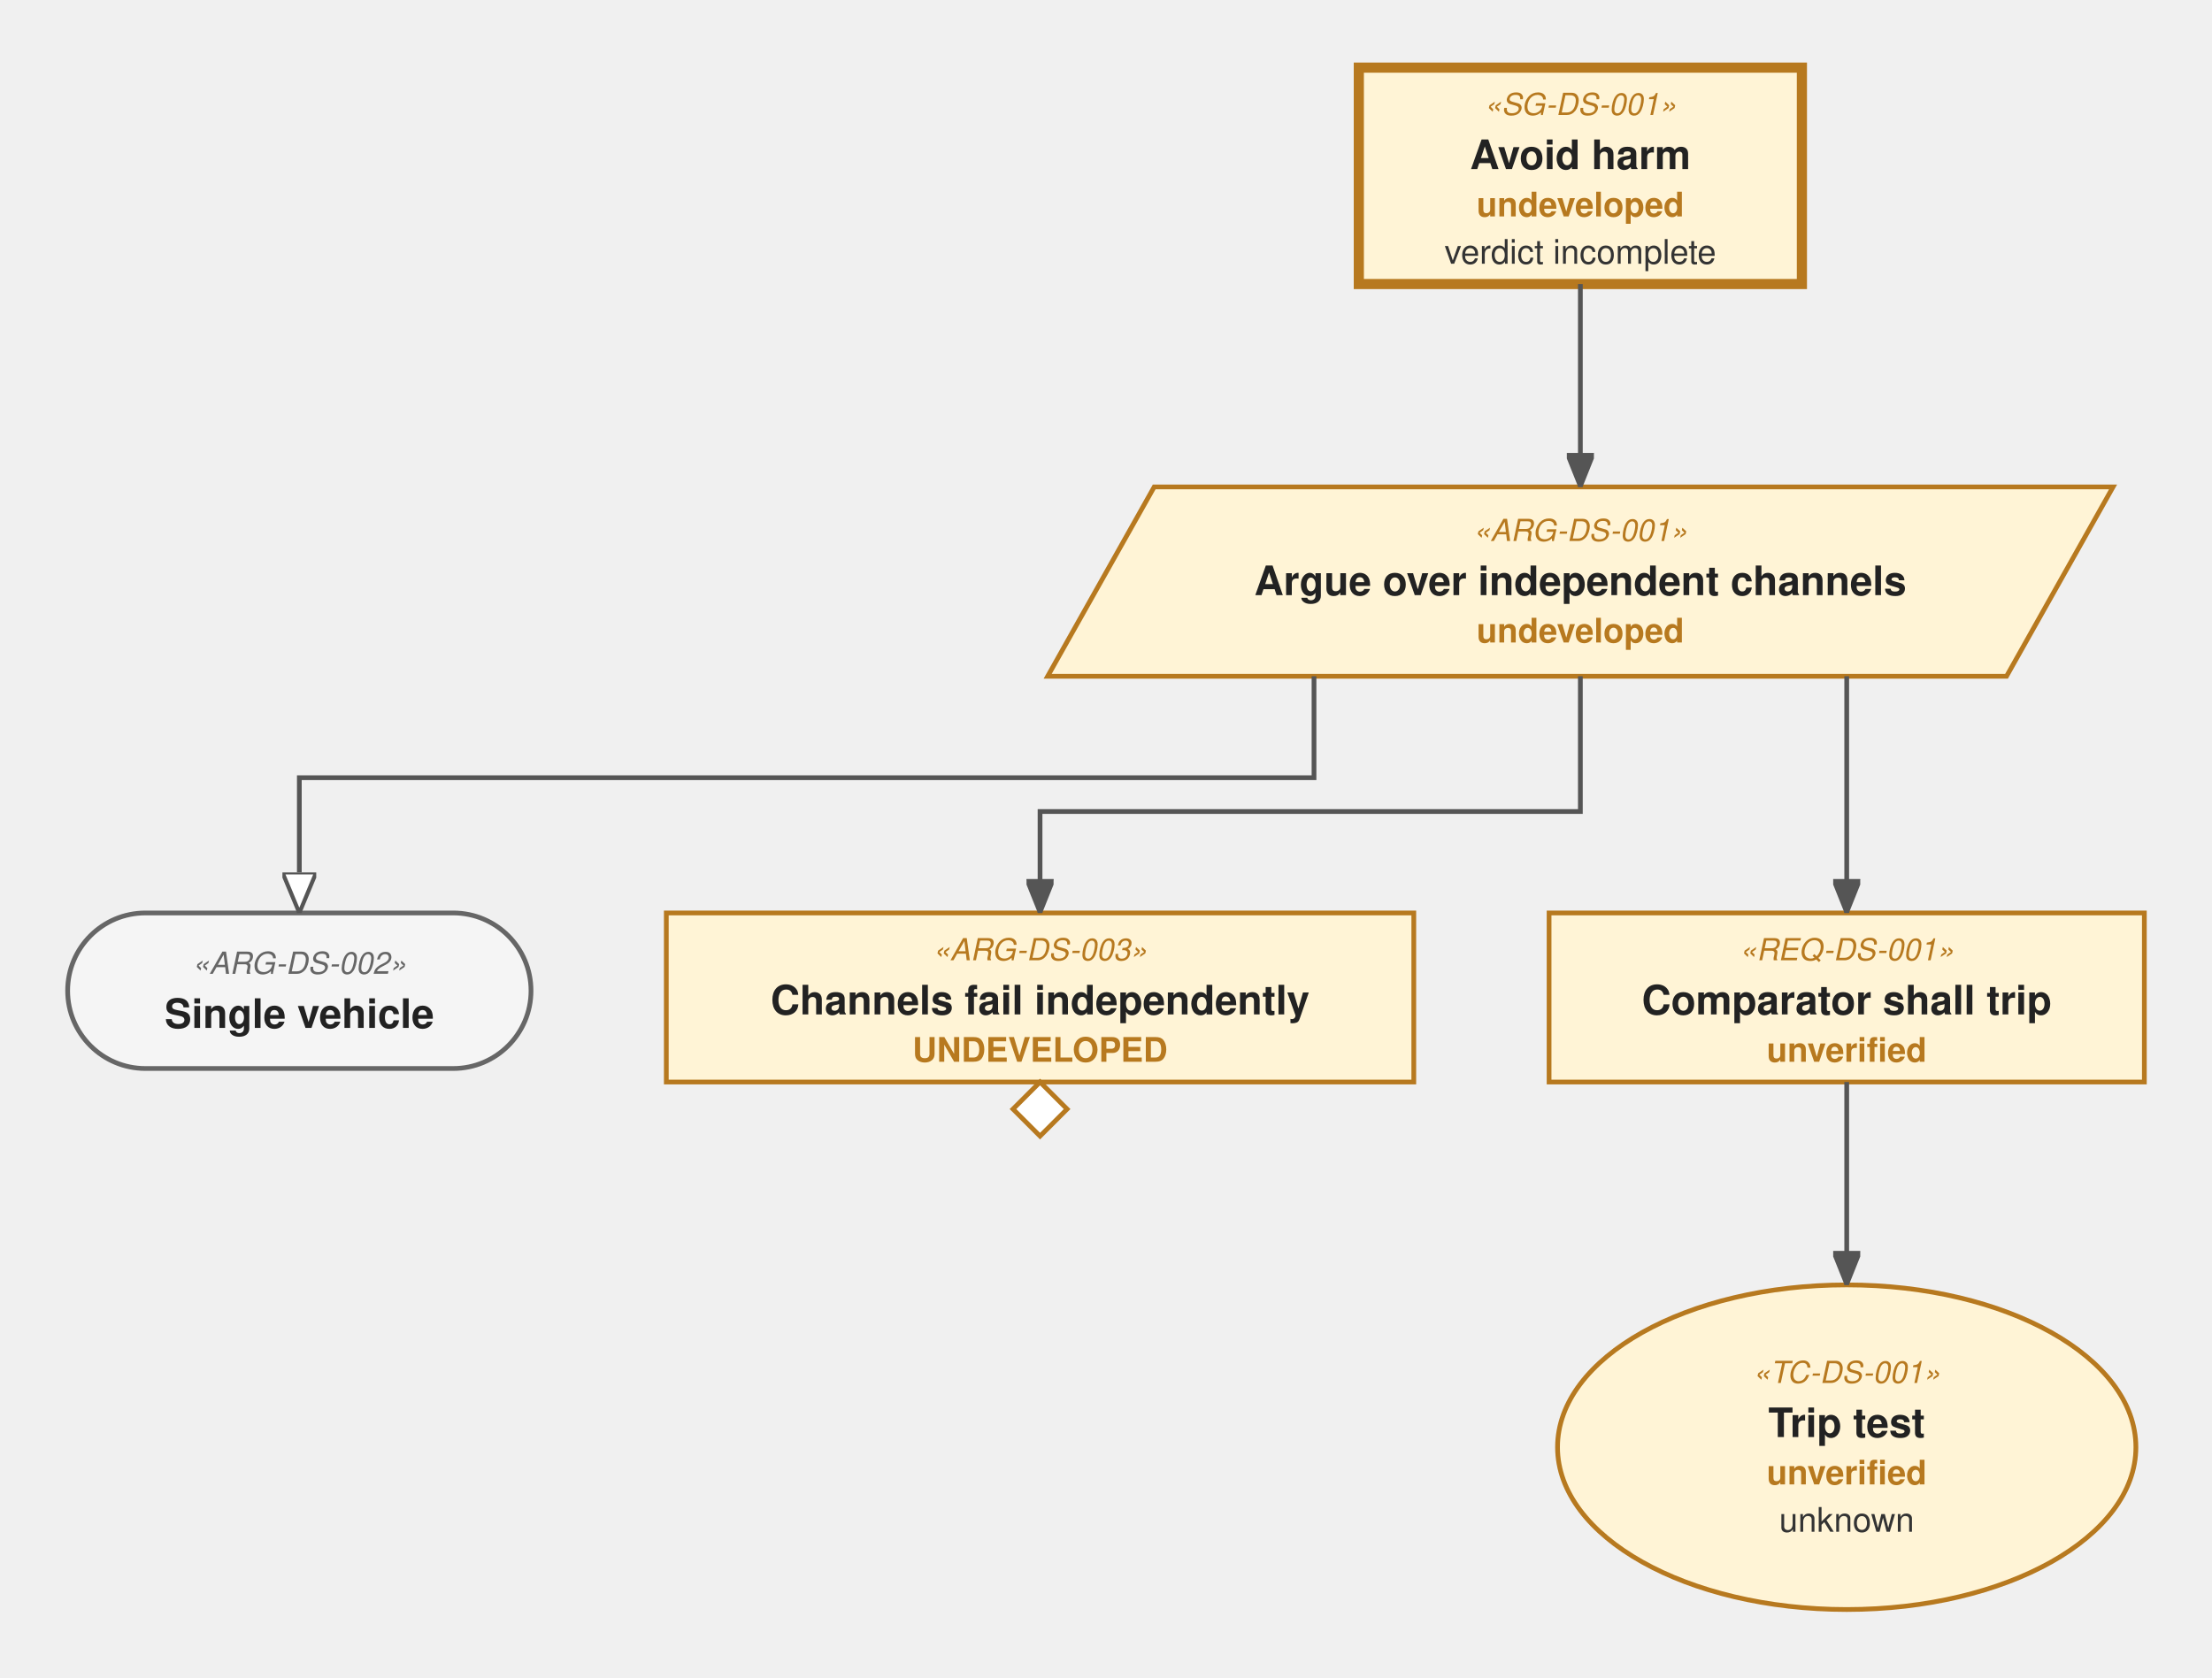
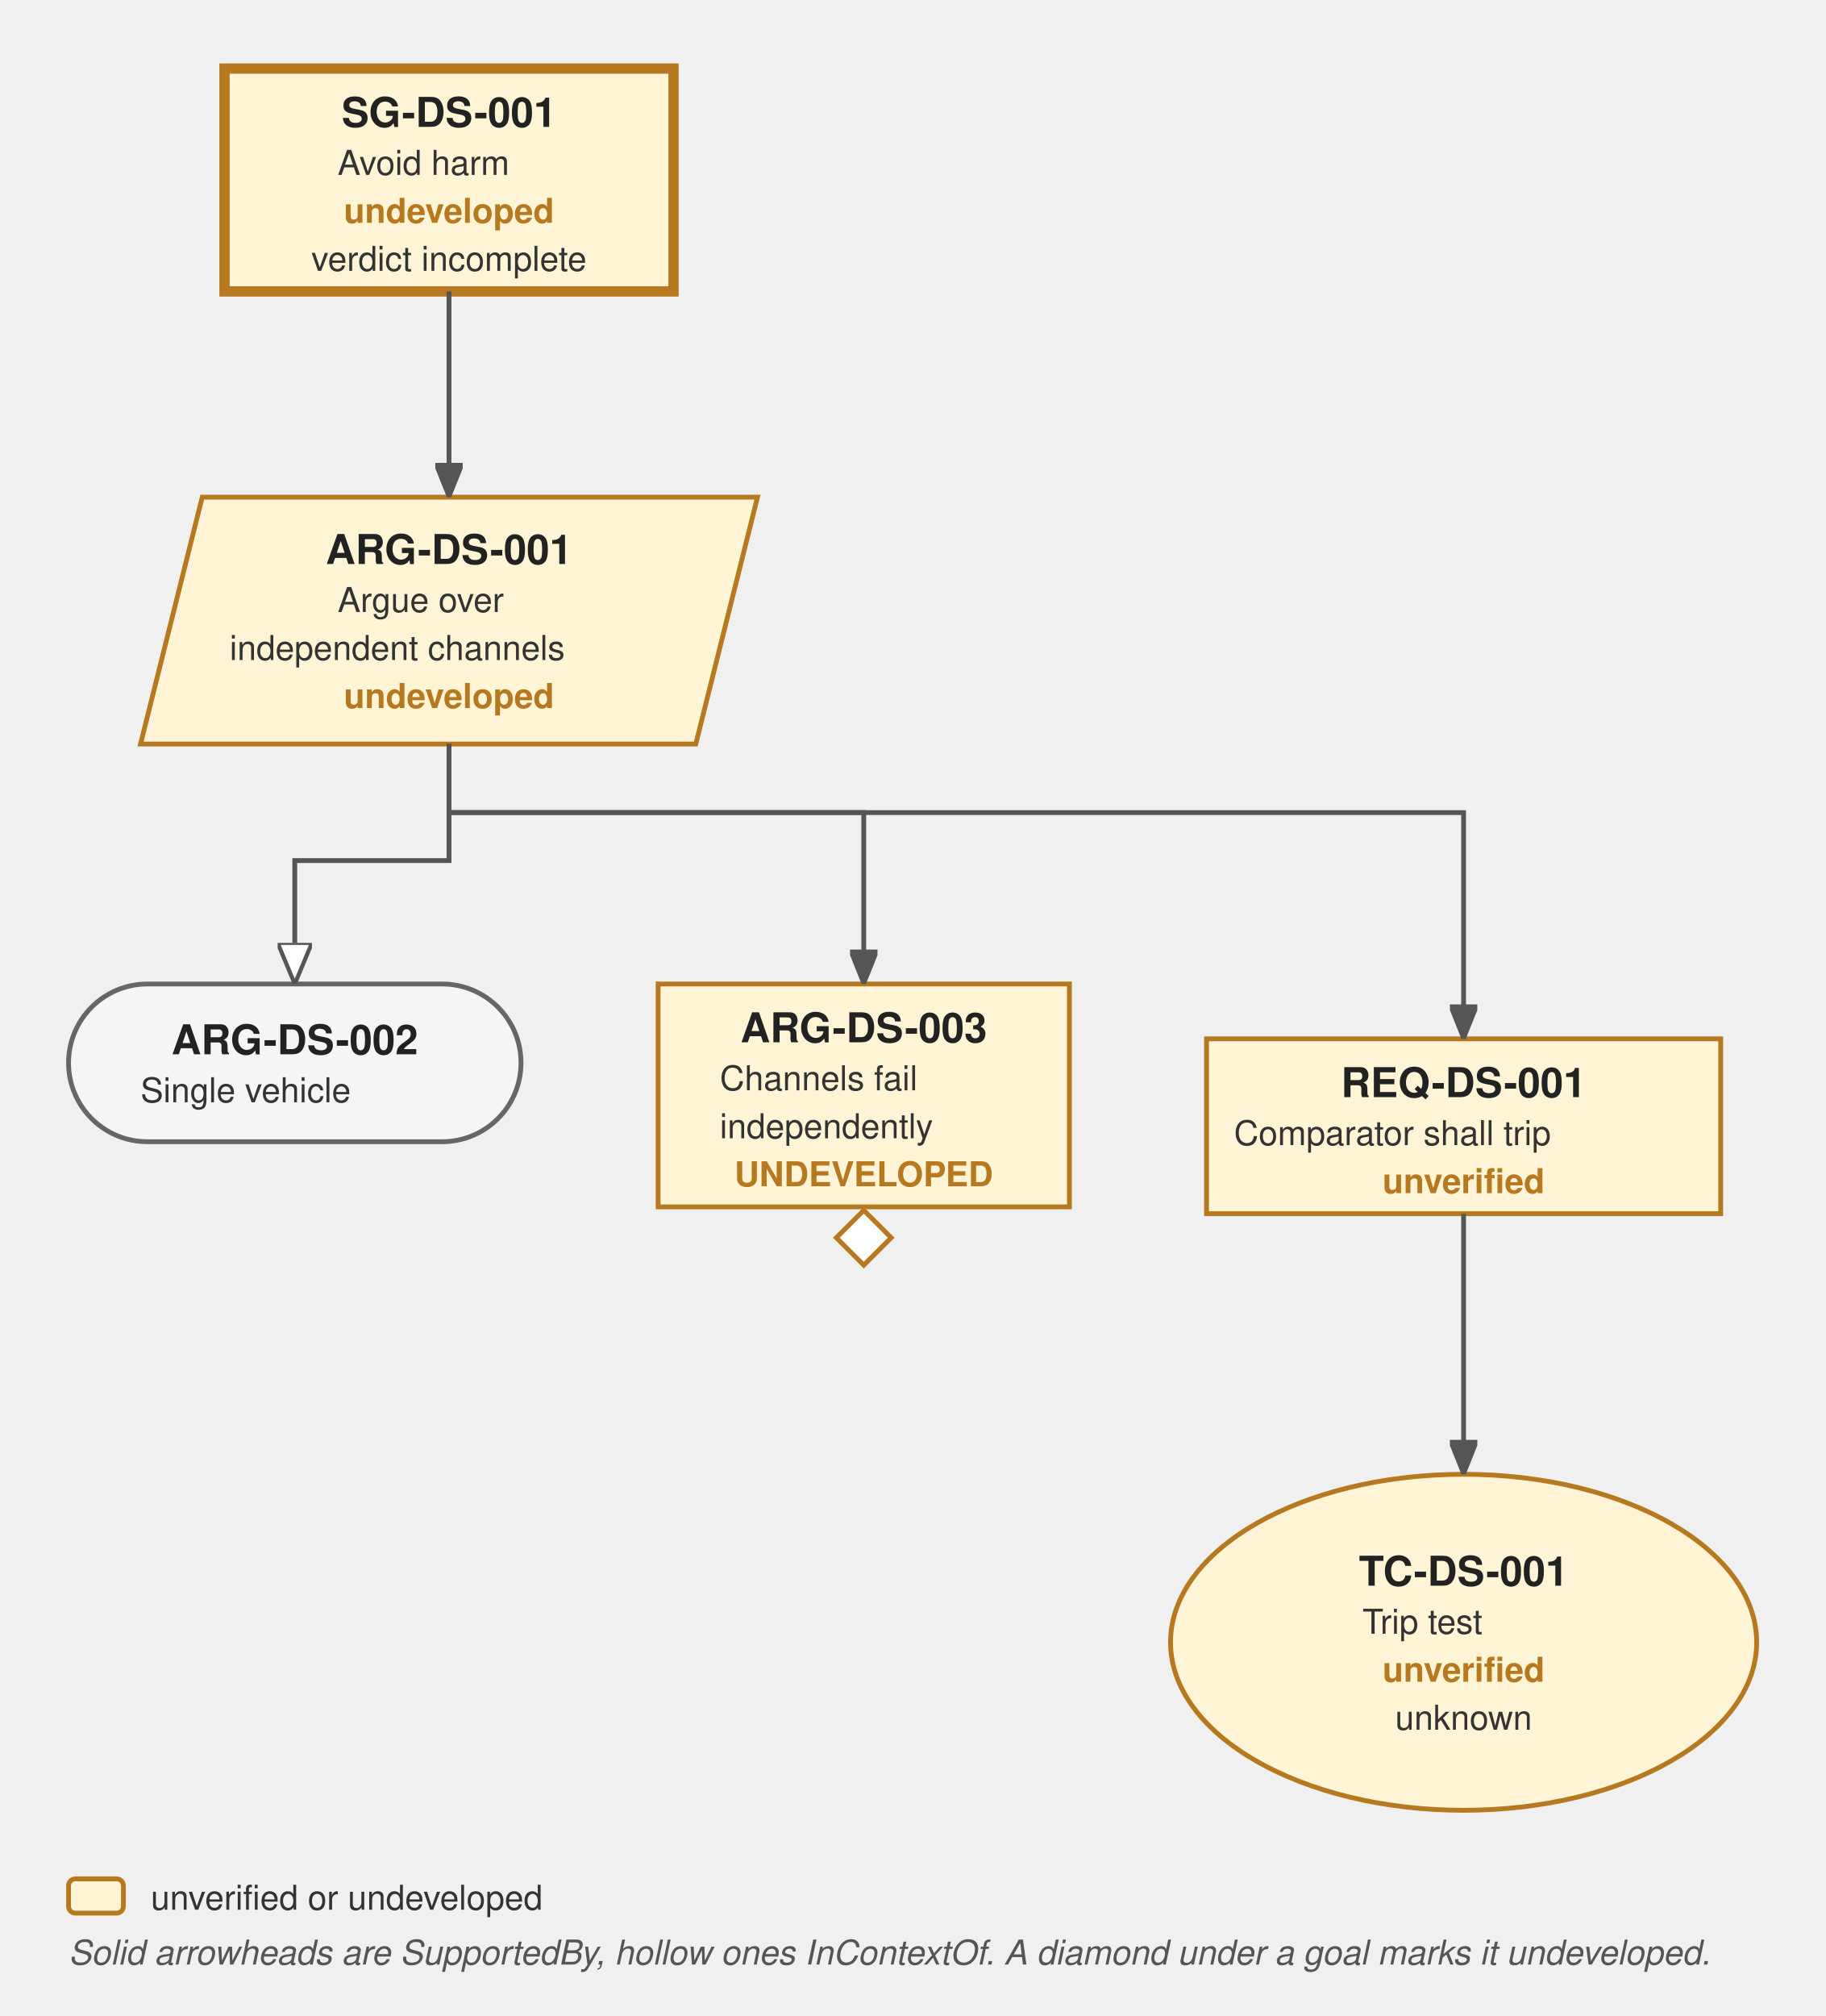
- <svg xmlns="http://www.w3.org/2000/svg" xmlns:ns1="urn:syscribe:1.0" viewBox="0 0 654 496" width="654" height="496" class="syscribe-diagram SafetyCase" ns1:ref="Diagrams::GsnD">
+ <svg xmlns="http://www.w3.org/2000/svg" xmlns:ns1="urn:syscribe:1.0" viewBox="0 0 532.5 588" width="532.5" height="588" class="syscribe-diagram SafetyCase" ns1:ref="Diagrams::GsnD">
  <defs>
    <marker id="arrow-filled" viewBox="0 0 10 8" refX="10" refY="4" markerWidth="10" markerHeight="8" markerUnits="userSpaceOnUse" orient="auto-start-reverse">
      <path d="M 0,0 L 10,4 L 0,8 z" fill="#555" stroke="#555" stroke-width="1.2" />
    </marker>
    <marker id="arrow-inherit" viewBox="0 0 12 10" refX="12" refY="5" markerWidth="12" markerHeight="10" markerUnits="userSpaceOnUse" orient="auto-start-reverse">
      <path d="M 0,0 L 12,5 L 0,10 z" fill="#fff" stroke="#555" stroke-width="1.2" />
    </marker>
  </defs>
  <g id="s-safety-sg" class="goal SafetyGoal" ns1:ref="Safety::SG">
-     <rect x="401.75" y="20" width="131" height="64" rx="0" fill="#fff4d6" stroke="#b7791f" stroke-width="3" />
-     <text x="467.25" y="34" text-anchor="middle" font-size="9" font-family="Helvetica, Arial, Liberation Sans, DejaVu Sans, sans-serif" font-style="italic" fill="#b7791f">«SG-DS-001»</text>
-     <text x="467.25" y="50" text-anchor="middle" font-size="12" font-family="Helvetica, Arial, Liberation Sans, DejaVu Sans, sans-serif" font-weight="bold" fill="#222">Avoid harm</text>
-     <text x="467.25" y="64" text-anchor="middle" font-size="10" font-family="Helvetica, Arial, Liberation Sans, DejaVu Sans, sans-serif" font-weight="bold" fill="#b7791f">undeveloped</text>
-     <text x="467.25" y="78" text-anchor="middle" font-size="10" font-family="Helvetica, Arial, Liberation Sans, DejaVu Sans, sans-serif" fill="#333">verdict incomplete</text>
+     <rect x="65.5" y="20" width="131" height="65" rx="0" fill="#fff4d6" stroke="#b7791f" stroke-width="3" />
+     <text x="131" y="37" text-anchor="middle" font-size="12" font-family="Helvetica, Arial, Liberation Sans, DejaVu Sans, sans-serif" font-weight="bold" fill="#222">SG-DS-001</text>
+     <text x="98.5" y="51" text-anchor="start" font-size="10" font-family="Helvetica, Arial, Liberation Sans, DejaVu Sans, sans-serif" fill="#333">Avoid harm</text>
+     <text x="131" y="65" text-anchor="middle" font-size="10" font-family="Helvetica, Arial, Liberation Sans, DejaVu Sans, sans-serif" font-weight="bold" fill="#b7791f">undeveloped</text>
+     <text x="131" y="79" text-anchor="middle" font-size="10" font-family="Helvetica, Arial, Liberation Sans, DejaVu Sans, sans-serif" fill="#333">verdict incomplete</text>
  </g>
  <g id="s-safety-case-strategy" class="strategy Argument" ns1:ref="Safety::Case::Strategy">
-     <path d="M 341.25,144 L 624.75,144 L 593.25,200 L 309.75,200 Z" fill="#fff4d6" stroke="#b7791f" stroke-width="1.4" />
-     <text x="467.25" y="160" text-anchor="middle" font-size="9" font-family="Helvetica, Arial, Liberation Sans, DejaVu Sans, sans-serif" font-style="italic" fill="#b7791f">«ARG-DS-001»</text>
-     <text x="467.25" y="176" text-anchor="middle" font-size="12" font-family="Helvetica, Arial, Liberation Sans, DejaVu Sans, sans-serif" font-weight="bold" fill="#222">Argue over independent channels</text>
-     <text x="467.25" y="190" text-anchor="middle" font-size="10" font-family="Helvetica, Arial, Liberation Sans, DejaVu Sans, sans-serif" font-weight="bold" fill="#b7791f">undeveloped</text>
+     <path d="M 59,145 L 221,145 L 203,217 L 41,217 Z" fill="#fff4d6" stroke="#b7791f" stroke-width="1.4" />
+     <text x="131" y="164.5" text-anchor="middle" font-size="12" font-family="Helvetica, Arial, Liberation Sans, DejaVu Sans, sans-serif" font-weight="bold" fill="#222">ARG-DS-001</text>
+     <text x="98.5" y="178.5" text-anchor="start" font-size="10" font-family="Helvetica, Arial, Liberation Sans, DejaVu Sans, sans-serif" fill="#333">Argue over</text>
+     <text x="67" y="192.5" text-anchor="start" font-size="10" font-family="Helvetica, Arial, Liberation Sans, DejaVu Sans, sans-serif" fill="#333">independent channels</text>
+     <text x="131" y="206.5" text-anchor="middle" font-size="10" font-family="Helvetica, Arial, Liberation Sans, DejaVu Sans, sans-serif" font-weight="bold" fill="#b7791f">undeveloped</text>
  </g>
  <g id="s-safety-req" class="goal Requirement" ns1:ref="Safety::REQ">
-     <rect x="458" y="270" width="176" height="50" rx="0" fill="#fff4d6" stroke="#b7791f" stroke-width="1.4" />
-     <text x="546" y="284" text-anchor="middle" font-size="9" font-family="Helvetica, Arial, Liberation Sans, DejaVu Sans, sans-serif" font-style="italic" fill="#b7791f">«REQ-DS-001»</text>
-     <text x="546" y="300" text-anchor="middle" font-size="12" font-family="Helvetica, Arial, Liberation Sans, DejaVu Sans, sans-serif" font-weight="bold" fill="#222">Comparator shall trip</text>
-     <text x="546" y="314" text-anchor="middle" font-size="10" font-family="Helvetica, Arial, Liberation Sans, DejaVu Sans, sans-serif" font-weight="bold" fill="#b7791f">unverified</text>
+     <rect x="352" y="303" width="150" height="51" rx="0" fill="#fff4d6" stroke="#b7791f" stroke-width="1.4" />
+     <text x="427" y="320" text-anchor="middle" font-size="12" font-family="Helvetica, Arial, Liberation Sans, DejaVu Sans, sans-serif" font-weight="bold" fill="#222">REQ-DS-001</text>
+     <text x="360" y="334" text-anchor="start" font-size="10" font-family="Helvetica, Arial, Liberation Sans, DejaVu Sans, sans-serif" fill="#333">Comparator shall trip</text>
+     <text x="427" y="348" text-anchor="middle" font-size="10" font-family="Helvetica, Arial, Liberation Sans, DejaVu Sans, sans-serif" font-weight="bold" fill="#b7791f">unverified</text>
  </g>
  <g id="s-safety-tc" class="solution TestCase" ns1:ref="Safety::TC">
-     <ellipse cx="546" cy="428" rx="85.5" ry="48" fill="#fff4d6" stroke="#b7791f" stroke-width="1.4" />
-     <text x="546" y="409" text-anchor="middle" font-size="9" font-family="Helvetica, Arial, Liberation Sans, DejaVu Sans, sans-serif" font-style="italic" fill="#b7791f">«TC-DS-001»</text>
-     <text x="546" y="425" text-anchor="middle" font-size="12" font-family="Helvetica, Arial, Liberation Sans, DejaVu Sans, sans-serif" font-weight="bold" fill="#222">Trip test</text>
-     <text x="546" y="439" text-anchor="middle" font-size="10" font-family="Helvetica, Arial, Liberation Sans, DejaVu Sans, sans-serif" font-weight="bold" fill="#b7791f">unverified</text>
-     <text x="546" y="453" text-anchor="middle" font-size="10" font-family="Helvetica, Arial, Liberation Sans, DejaVu Sans, sans-serif" fill="#333">unknown</text>
+     <ellipse cx="427" cy="479" rx="85.5" ry="49" fill="#fff4d6" stroke="#b7791f" stroke-width="1.4" />
+     <text x="427" y="462.5" text-anchor="middle" font-size="12" font-family="Helvetica, Arial, Liberation Sans, DejaVu Sans, sans-serif" font-weight="bold" fill="#222">TC-DS-001</text>
+     <text x="397.5" y="476.5" text-anchor="start" font-size="10" font-family="Helvetica, Arial, Liberation Sans, DejaVu Sans, sans-serif" fill="#333">Trip test</text>
+     <text x="427" y="490.5" text-anchor="middle" font-size="10" font-family="Helvetica, Arial, Liberation Sans, DejaVu Sans, sans-serif" font-weight="bold" fill="#b7791f">unverified</text>
+     <text x="427" y="504.5" text-anchor="middle" font-size="10" font-family="Helvetica, Arial, Liberation Sans, DejaVu Sans, sans-serif" fill="#333">unknown</text>
  </g>
  <g id="s-safety-case-claim" class="undeveloped-goal Argument" ns1:ref="Safety::Case::Claim">
-     <rect x="197" y="270" width="221" height="50" rx="0" fill="#fff4d6" stroke="#b7791f" stroke-width="1.4" />
-     <path d="M 307.5,320 L 315.5,328 L 307.5,336 L 299.5,328 Z" fill="#fff" stroke="#b7791f" stroke-width="1.4" />
-     <text x="307.5" y="284" text-anchor="middle" font-size="9" font-family="Helvetica, Arial, Liberation Sans, DejaVu Sans, sans-serif" font-style="italic" fill="#b7791f">«ARG-DS-003»</text>
-     <text x="307.5" y="300" text-anchor="middle" font-size="12" font-family="Helvetica, Arial, Liberation Sans, DejaVu Sans, sans-serif" font-weight="bold" fill="#222">Channels fail independently</text>
-     <text x="307.5" y="314" text-anchor="middle" font-size="10" font-family="Helvetica, Arial, Liberation Sans, DejaVu Sans, sans-serif" font-weight="bold" fill="#b7791f">UNDEVELOPED</text>
+     <path d="M 192,287 L 312,287 L 312,352 L 192,352 Z" fill="#fff4d6" stroke="#b7791f" stroke-width="1.4" />
+     <path d="M 252,353 L 260,361 L 252,369 L 244,361 Z" fill="#fff" stroke="#b7791f" stroke-width="1.4" />
+     <text x="252" y="304" text-anchor="middle" font-size="12" font-family="Helvetica, Arial, Liberation Sans, DejaVu Sans, sans-serif" font-weight="bold" fill="#222">ARG-DS-003</text>
+     <text x="210" y="318" text-anchor="start" font-size="10" font-family="Helvetica, Arial, Liberation Sans, DejaVu Sans, sans-serif" fill="#333">Channels fail</text>
+     <text x="210" y="332" text-anchor="start" font-size="10" font-family="Helvetica, Arial, Liberation Sans, DejaVu Sans, sans-serif" fill="#333">independently</text>
+     <text x="252" y="346" text-anchor="middle" font-size="10" font-family="Helvetica, Arial, Liberation Sans, DejaVu Sans, sans-serif" font-weight="bold" fill="#b7791f">UNDEVELOPED</text>
  </g>
  <g id="s-safety-case-context" class="context Argument" ns1:ref="Safety::Case::Context">
-     <rect x="20" y="270" width="137" height="46" rx="23" fill="#f5f5f5" stroke="#666" stroke-width="1.4" />
-     <text x="88.5" y="288" text-anchor="middle" font-size="9" font-family="Helvetica, Arial, Liberation Sans, DejaVu Sans, sans-serif" font-style="italic" fill="#666">«ARG-DS-002»</text>
-     <text x="88.5" y="304" text-anchor="middle" font-size="12" font-family="Helvetica, Arial, Liberation Sans, DejaVu Sans, sans-serif" font-weight="bold" fill="#222">Single vehicle</text>
+     <rect x="20" y="287" width="132" height="46" rx="23" fill="#f5f5f5" stroke="#666" stroke-width="1.4" />
+     <text x="86" y="307.5" text-anchor="middle" font-size="12" font-family="Helvetica, Arial, Liberation Sans, DejaVu Sans, sans-serif" font-weight="bold" fill="#222">ARG-DS-002</text>
+     <text x="41" y="321.5" text-anchor="start" font-size="10" font-family="Helvetica, Arial, Liberation Sans, DejaVu Sans, sans-serif" fill="#333">Single vehicle</text>
  </g>
-   <path id="e-supportedBy-s-safety-req-s-safety-tc" class="edge supportedBy" ns1:ref="Safety::REQ" ns1:source="s-safety-req" ns1:target="s-safety-tc" marker-end="url(#arrow-filled)" d="M 546,320 L 546,380" fill="none" stroke="#555" stroke-width="1.4" />
-   <path id="e-supportedBy-s-safety-case-strategy-s-safety-req" class="edge supportedBy" ns1:ref="Safety::Case::Strategy" ns1:source="s-safety-case-strategy" ns1:target="s-safety-req" marker-end="url(#arrow-filled)" d="M 546,200 L 546,270" fill="none" stroke="#555" stroke-width="1.4" />
-   <path id="e-supportedBy-s-safety-case-strategy-s-safety-case-claim" class="edge supportedBy" ns1:ref="Safety::Case::Strategy" ns1:source="s-safety-case-strategy" ns1:target="s-safety-case-claim" marker-end="url(#arrow-filled)" d="M 467.25,200 L 467.25,240 L 307.5,240 L 307.5,270" fill="none" stroke="#555" stroke-width="1.4" />
-   <path id="e-inContextOf-s-safety-case-strategy-s-safety-case-context" class="edge inContextOf" ns1:ref="Safety::Case::Strategy" ns1:source="s-safety-case-strategy" ns1:target="s-safety-case-context" marker-end="url(#arrow-inherit)" d="M 388.5,200 L 388.5,230 L 88.5,230 L 88.5,270" fill="none" stroke="#555" stroke-width="1.4" />
-   <path id="e-supportedBy-s-safety-sg-s-safety-case-strategy" class="edge supportedBy" ns1:ref="Safety::SG" ns1:source="s-safety-sg" ns1:target="s-safety-case-strategy" marker-end="url(#arrow-filled)" d="M 467.25,84 L 467.25,144" fill="none" stroke="#555" stroke-width="1.4" />
+   <path id="e-supportedBy-s-safety-req-s-safety-tc" class="edge supportedBy" ns1:ref="Safety::REQ" ns1:source="s-safety-req" ns1:target="s-safety-tc" marker-end="url(#arrow-filled)" d="M 427,354 L 427,430" fill="none" stroke="#555" stroke-width="1.4" />
+   <path id="e-supportedBy-s-safety-case-strategy-s-safety-req" class="edge supportedBy" ns1:ref="Safety::Case::Strategy" ns1:source="s-safety-case-strategy" ns1:target="s-safety-req" marker-end="url(#arrow-filled)" d="M 131,217 L 131,237 L 427,237 L 427,303" fill="none" stroke="#555" stroke-width="1.4" />
+   <path id="e-supportedBy-s-safety-case-strategy-s-safety-case-claim" class="edge supportedBy" ns1:ref="Safety::Case::Strategy" ns1:source="s-safety-case-strategy" ns1:target="s-safety-case-claim" marker-end="url(#arrow-filled)" d="M 131,217 L 131,237 L 252,237 L 252,287" fill="none" stroke="#555" stroke-width="1.4" />
+   <path id="e-inContextOf-s-safety-case-strategy-s-safety-case-context" class="edge inContextOf" ns1:ref="Safety::Case::Strategy" ns1:source="s-safety-case-strategy" ns1:target="s-safety-case-context" marker-end="url(#arrow-inherit)" d="M 131,217 L 131,251 L 86,251 L 86,287" fill="none" stroke="#555" stroke-width="1.4" />
+   <path id="e-supportedBy-s-safety-sg-s-safety-case-strategy" class="edge supportedBy" ns1:ref="Safety::SG" ns1:source="s-safety-sg" ns1:target="s-safety-case-strategy" marker-end="url(#arrow-filled)" d="M 131,85 L 131,145" fill="none" stroke="#555" stroke-width="1.4" />
+   <g class="legend">
+     <rect x="20" y="548" width="16" height="10" rx="2" fill="#fff4d6" stroke="#b7791f" stroke-width="1.4" />
+     <text x="44" y="557" text-anchor="start" font-size="10" font-family="Helvetica, Arial, Liberation Sans, DejaVu Sans, sans-serif" fill="#333">unverified or undeveloped</text>
+     <text x="20" y="573" text-anchor="start" font-size="10" font-family="Helvetica, Arial, Liberation Sans, DejaVu Sans, sans-serif" fill="#555" font-style="italic">Solid arrowheads are SupportedBy, hollow ones InContextOf. A diamond under a goal marks it undeveloped.</text>
+   </g>
</svg>
